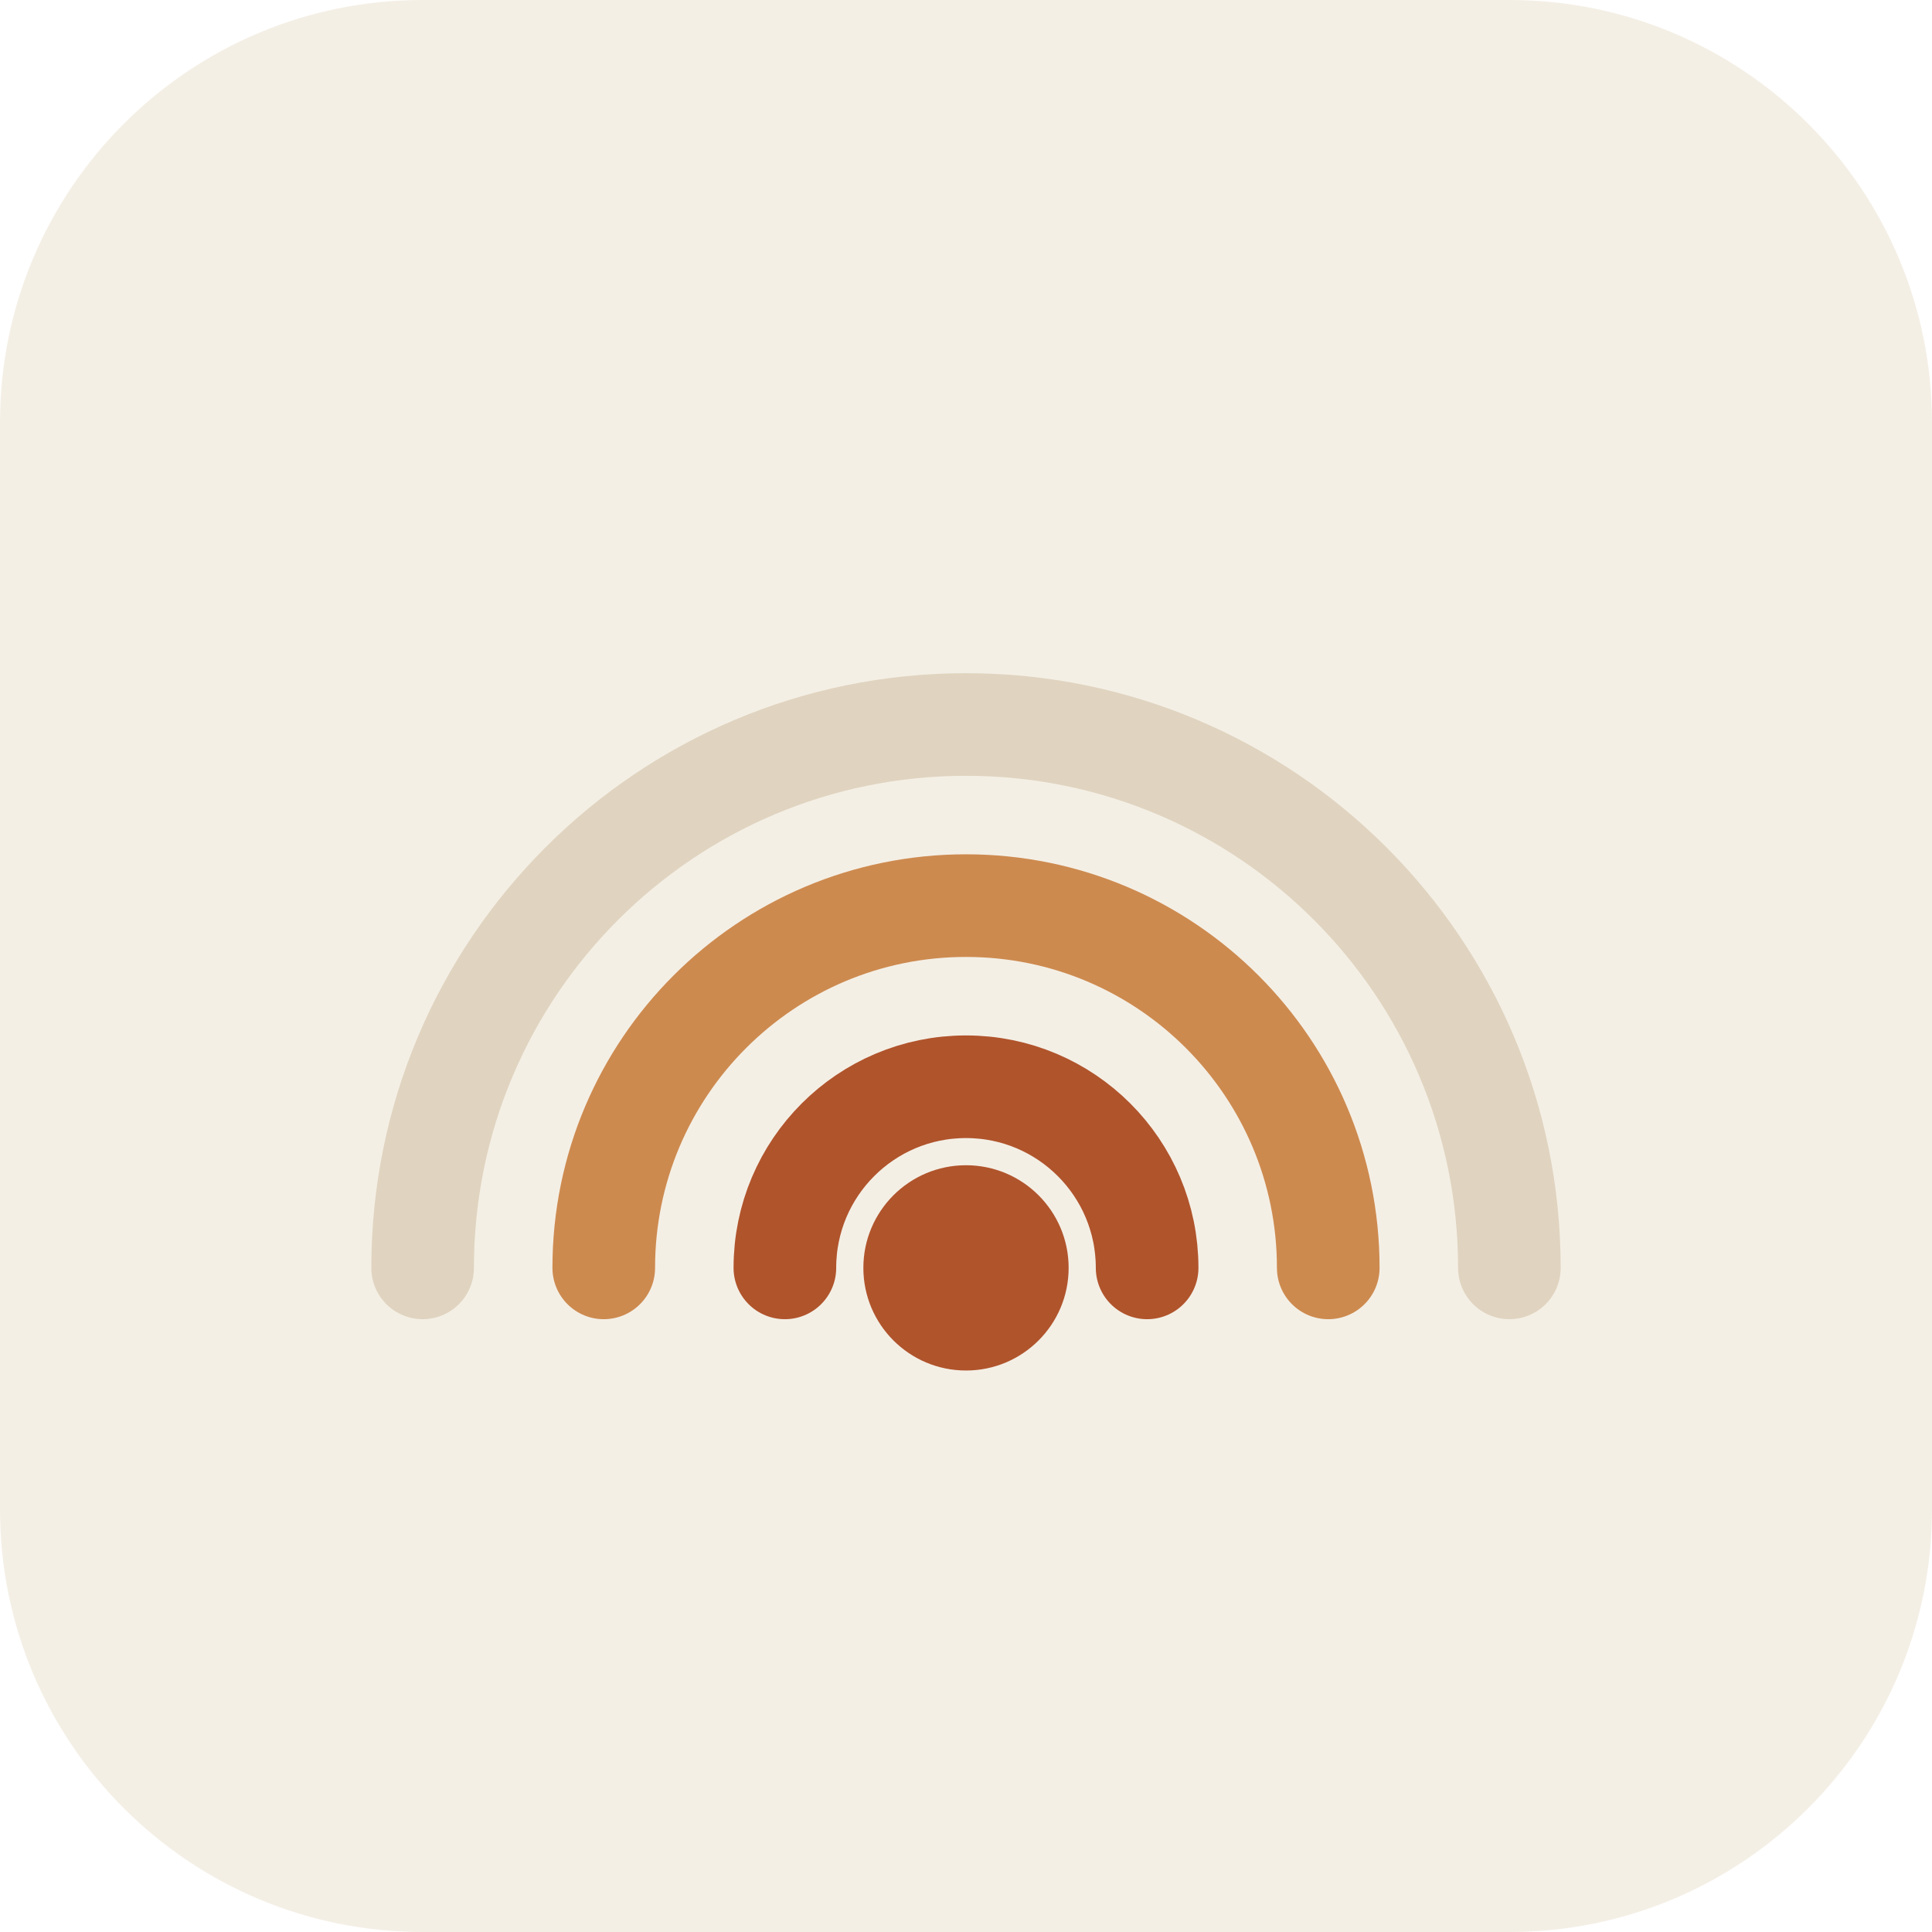
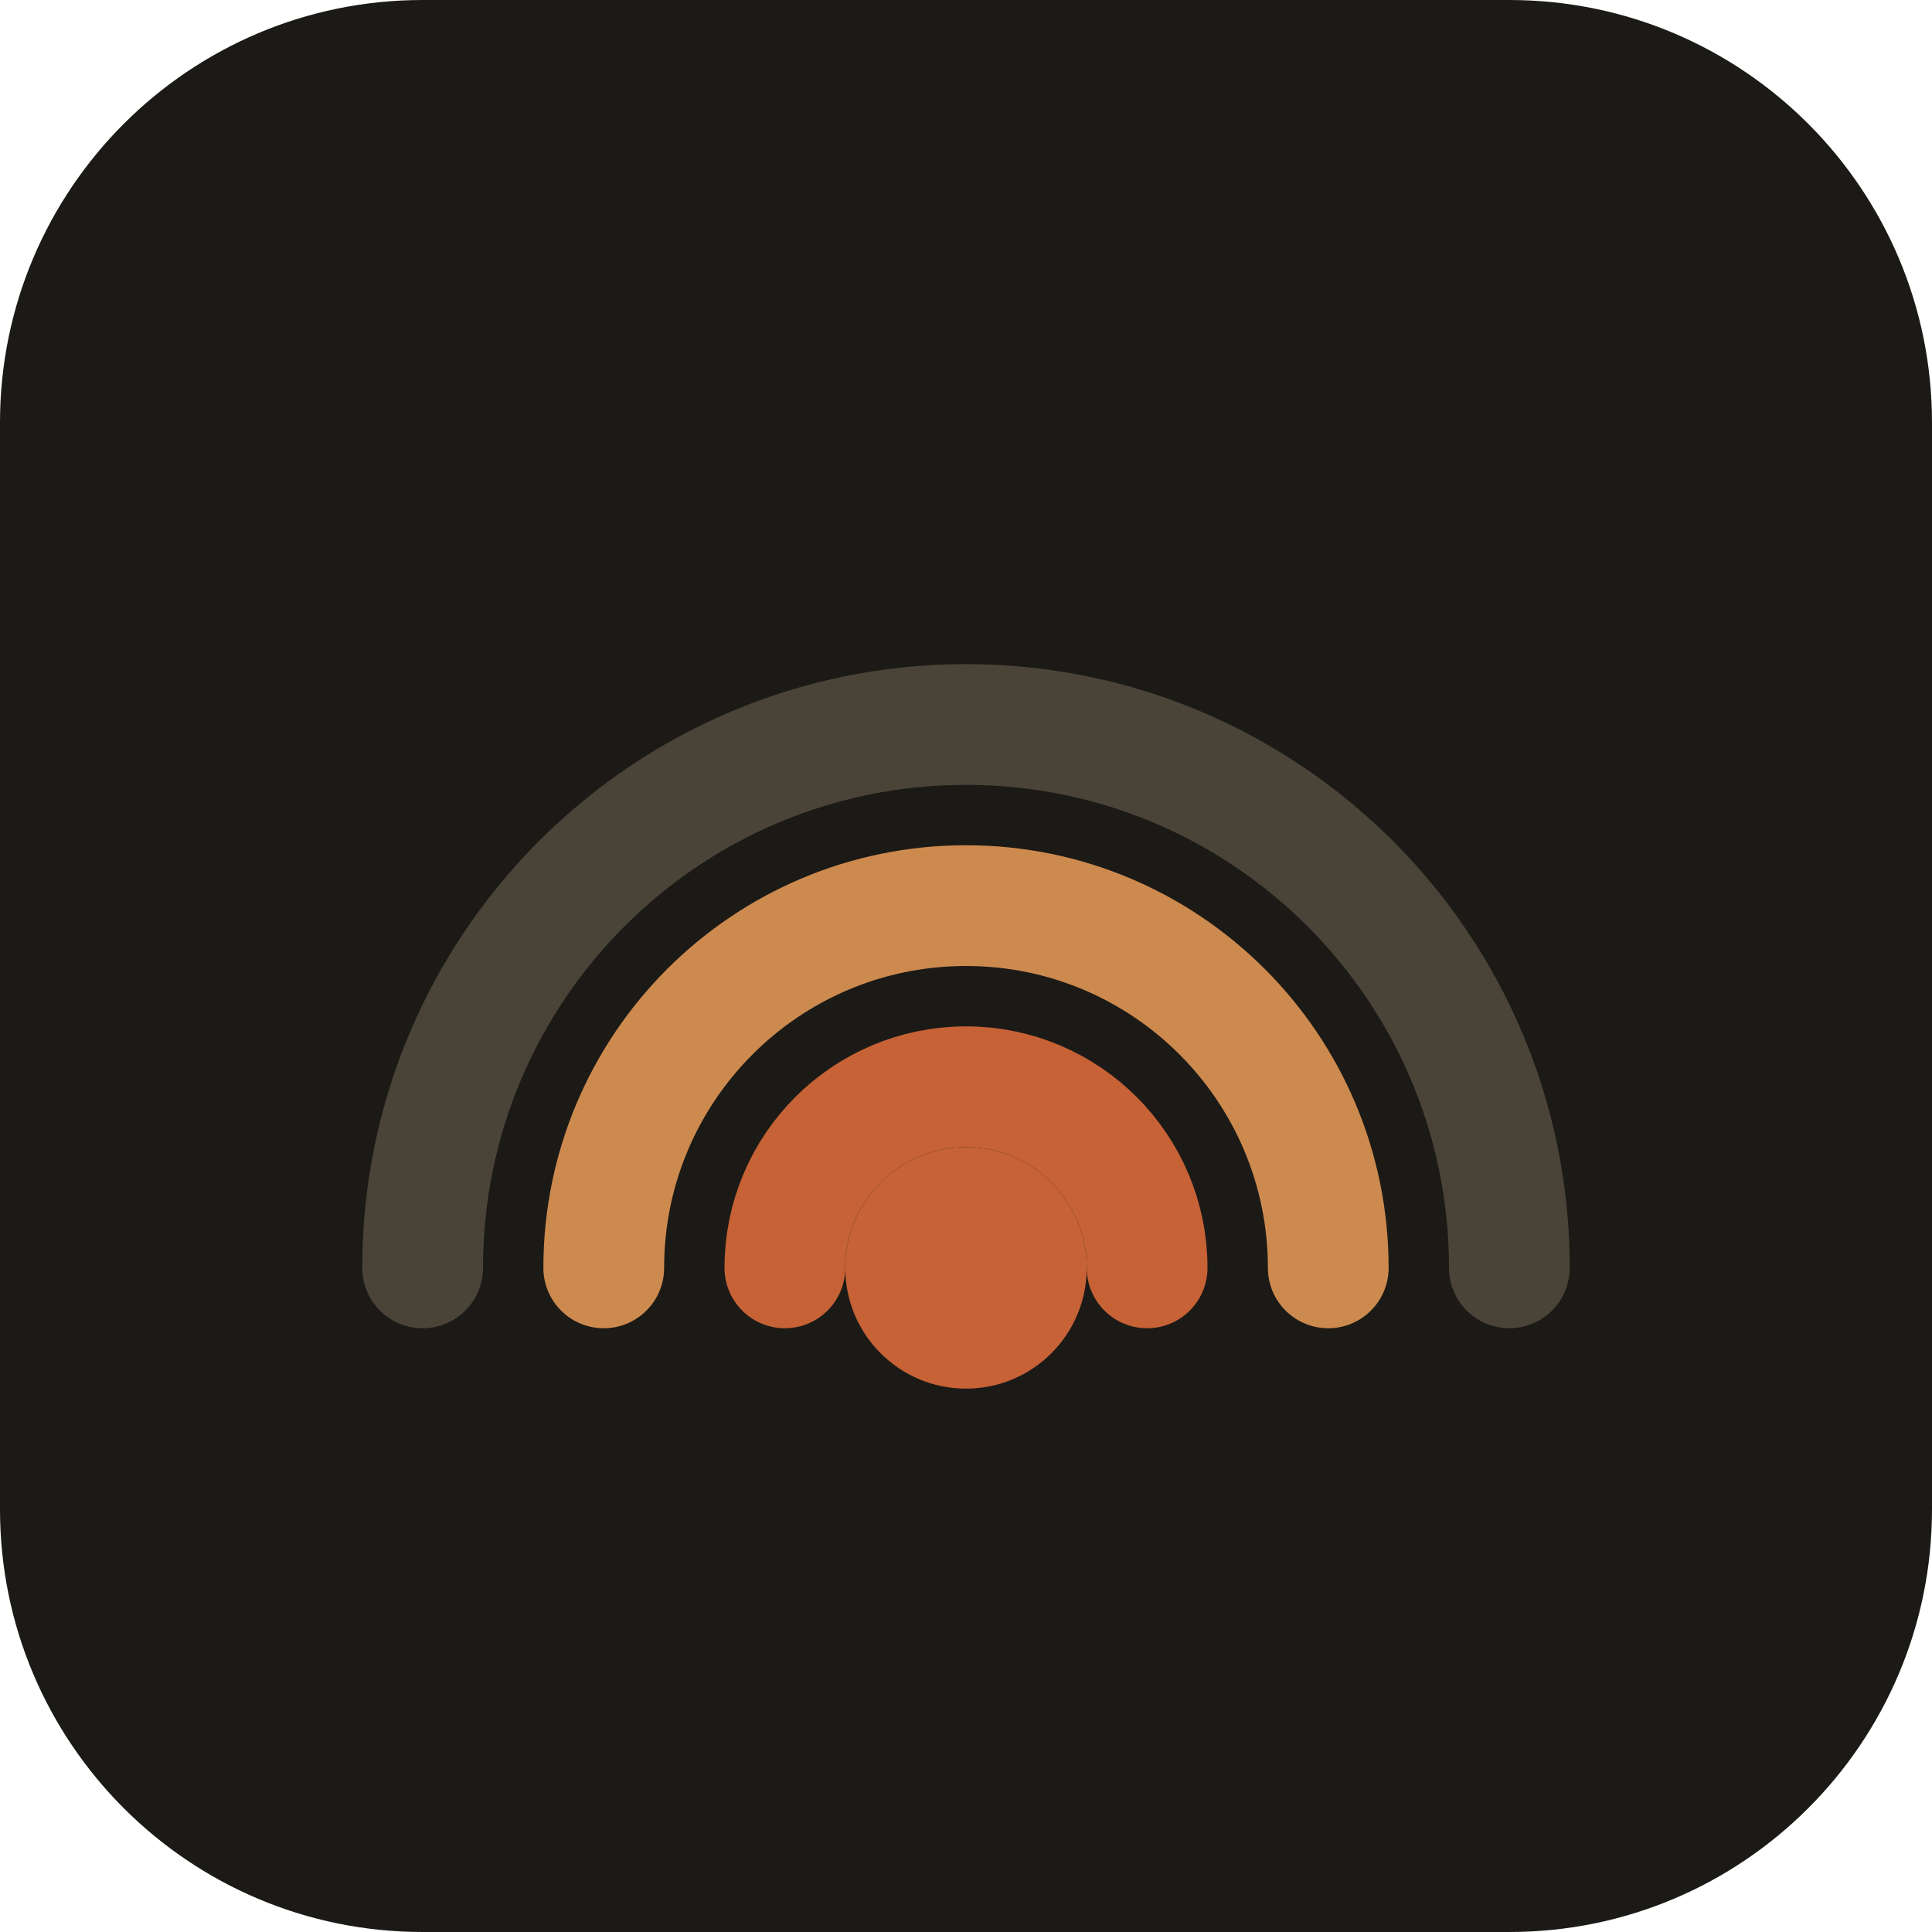
<svg xmlns="http://www.w3.org/2000/svg" width="64" height="64" viewBox="0 0 64 64">
-   <rect width="64" height="64" rx="14" fill="#f4efe5" />
-   <path d="M14 42 A18 18 0 0 1 50 42" fill="none" stroke="#e0d4c0" stroke-width="3.4" stroke-linecap="round" />
-   <path d="M20 42 A12 12 0 0 1 44 42" fill="none" stroke="#cd8a4f" stroke-width="3.4" stroke-linecap="round" />
-   <path d="M26 42 A6 6 0 0 1 38 42" fill="none" stroke="#b0542c" stroke-width="3.4" stroke-linecap="round" />
-   <circle cx="32" cy="42" r="3.4" fill="#b0542c" />
+   <rect width="64" height="64" rx="14" fill="#1c1a16" />
+   <path d="M14 42 A18 18 0 0 1 50 42" fill="none" stroke="#4a4438" stroke-width="4" stroke-linecap="round" />
+   <path d="M20 42 A12 12 0 0 1 44 42" fill="none" stroke="#cd8a4f" stroke-width="4" stroke-linecap="round" />
+   <path d="M26 42 A6 6 0 0 1 38 42" fill="none" stroke="#c66236" stroke-width="4" stroke-linecap="round" />
+   <circle cx="32" cy="42" r="4" fill="#c66236" />
</svg>
